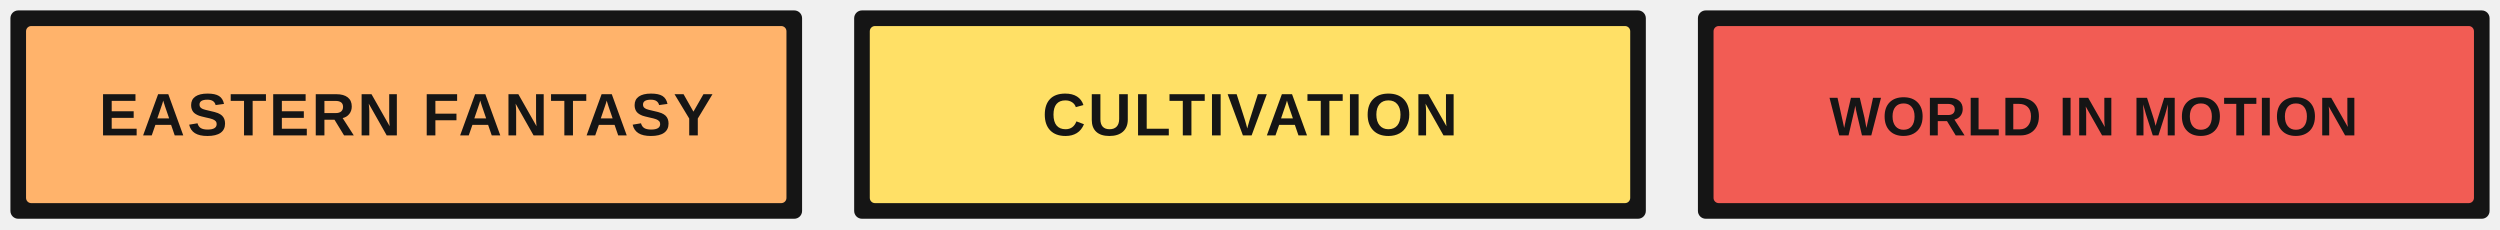
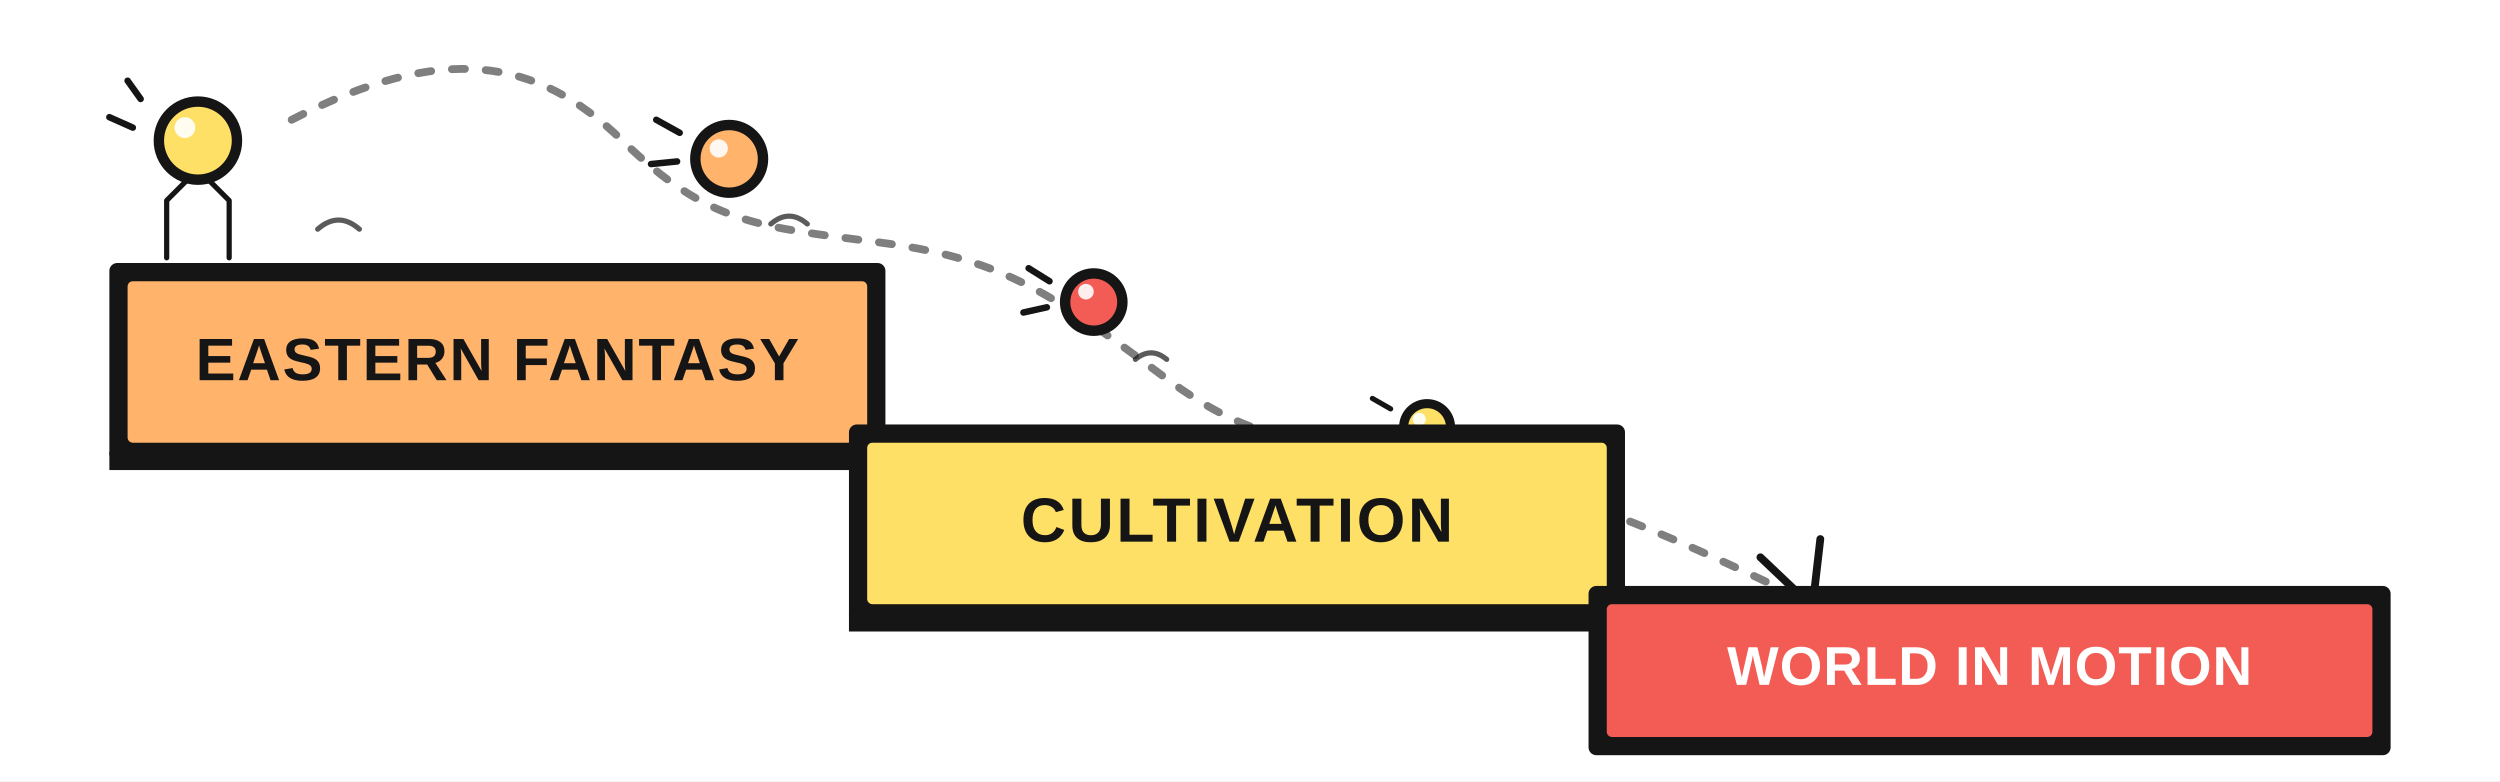
- <svg xmlns="http://www.w3.org/2000/svg" width="960" height="88" viewBox="0 0 960 88" role="img" aria-labelledby="title desc">
-   <rect x="4" y="4" width="304" height="80" rx="3" fill="#151515" />
-   <rect x="10" y="10" width="292" height="68" rx="2" fill="#FFB36B" />
-   <text x="156" y="52" font-family="Arial, Helvetica, sans-serif" font-size="23" font-weight="800" text-anchor="middle" letter-spacing="1" fill="#151515">EASTERN FANTASY</text>
-   <rect x="328" y="4" width="304" height="80" rx="3" fill="#151515" />
-   <rect x="334" y="10" width="292" height="68" rx="2" fill="#FFE066" />
-   <text x="480" y="52" font-family="Arial, Helvetica, sans-serif" font-size="23" font-weight="800" text-anchor="middle" letter-spacing="1" fill="#151515">CULTIVATION</text>
-   <rect x="652" y="4" width="304" height="80" rx="3" fill="#151515" />
-   <rect x="658" y="10" width="292" height="68" rx="2" fill="#F25C54" />
-   <text x="804" y="52" font-family="Arial, Helvetica, sans-serif" font-size="21" font-weight="800" text-anchor="middle" letter-spacing=".5" fill="#151515">WORLD IN MOTION</text>
+ <svg xmlns="http://www.w3.org/2000/svg" width="960" height="300" viewBox="0 0 960 300" role="img" aria-labelledby="title desc">
+   <rect width="960" height="300" fill="#FFFFFF" />
+   <path d="M112 46 C170 16 206 22 239 54 S291 87 337 93 S402 111 446 144 S504 165 555 178 S632 201 692 230" fill="none" stroke="#151515" stroke-width="3" stroke-dasharray="5 8" stroke-linecap="round" opacity=".55" />
+   <path d="M676 214 L696 233 L699 207" fill="none" stroke="#151515" stroke-width="3" stroke-linecap="round" stroke-linejoin="round" />
+   <g>
+     <path d="M64 99 L64 77 L76 65 L88 77 L88 99" fill="none" stroke="#151515" stroke-width="2" stroke-linecap="round" stroke-linejoin="round" />
+     <circle cx="76" cy="54" r="15" fill="#FFE066" stroke="#151515" stroke-width="4" />
+     <circle cx="71" cy="49" r="4" fill="#FFFFFF" opacity=".9" />
+     <path d="M51 49 L42 45 M54 38 L49 31" stroke="#151515" stroke-width="2.5" stroke-linecap="round" />
+   </g>
+   <g>
+     <circle cx="280" cy="61" r="13" fill="#FFB36B" stroke="#151515" stroke-width="4" />
+     <circle cx="276" cy="57" r="3.5" fill="#FFFFFF" opacity=".9" />
+     <path d="M261 51 L252 46 M260 62 L250 63" stroke="#151515" stroke-width="2.5" stroke-linecap="round" />
+   </g>
+   <g>
+     <circle cx="420" cy="116" r="11" fill="#F25C54" stroke="#151515" stroke-width="4" />
+     <circle cx="417" cy="112" r="3" fill="#FFFFFF" opacity=".9" />
+     <path d="M403 108 L395 103 M402 118 L393 120" stroke="#151515" stroke-width="2.5" stroke-linecap="round" />
+   </g>
+   <g>
+     <circle cx="548" cy="164" r="9" fill="#FFE066" stroke="#151515" stroke-width="3.5" />
+     <circle cx="545" cy="161" r="2.5" fill="#FFFFFF" opacity=".9" />
+     <path d="M534 157 L527 153 M534 166 L526 168" stroke="#151515" stroke-width="2" stroke-linecap="round" />
+   </g>
+   <g>
+     <rect x="42" y="101" width="298" height="76" rx="3" fill="#151515" />
+     <rect x="49" y="108" width="284" height="62" rx="2" fill="#FFB36B" />
+     <text x="191" y="146" font-family="Arial, Helvetica, sans-serif" font-size="23" font-weight="800" text-anchor="middle" letter-spacing=".7" fill="#151515">EASTERN FANTASY</text>
+     <path d="M42 177 H340 V190 H353" fill="none" stroke="#151515" stroke-width="7" stroke-linejoin="miter" />
+   </g>
+   <g>
+     <rect x="326" y="163" width="298" height="76" rx="3" fill="#151515" />
+     <rect x="333" y="170" width="284" height="62" rx="2" fill="#FFE066" />
+     <text x="475" y="208" font-family="Arial, Helvetica, sans-serif" font-size="24" font-weight="800" text-anchor="middle" letter-spacing="1" fill="#151515">CULTIVATION</text>
+     <path d="M326 239 H624 V252 H637" fill="none" stroke="#151515" stroke-width="7" stroke-linejoin="miter" />
+   </g>
+   <g>
+     <rect x="610" y="225" width="308" height="65" rx="3" fill="#151515" />
+     <rect x="617" y="232" width="294" height="51" rx="2" fill="#F25C54" />
+     <text x="764" y="263" font-family="Arial, Helvetica, sans-serif" font-size="21" font-weight="800" text-anchor="middle" letter-spacing=".4" fill="#FFFFFF">WORLD IN MOTION</text>
+   </g>
+   <g fill="#151515" opacity=".7">
+     <path d="M122 88 q8 -7 16 0" fill="none" stroke="#151515" stroke-width="2" stroke-linecap="round" />
+     <path d="M296 86 q7 -6 14 0" fill="none" stroke="#151515" stroke-width="2" stroke-linecap="round" />
+     <path d="M436 138 q6 -5 12 0" fill="none" stroke="#151515" stroke-width="2" stroke-linecap="round" />
+   </g>
</svg>
